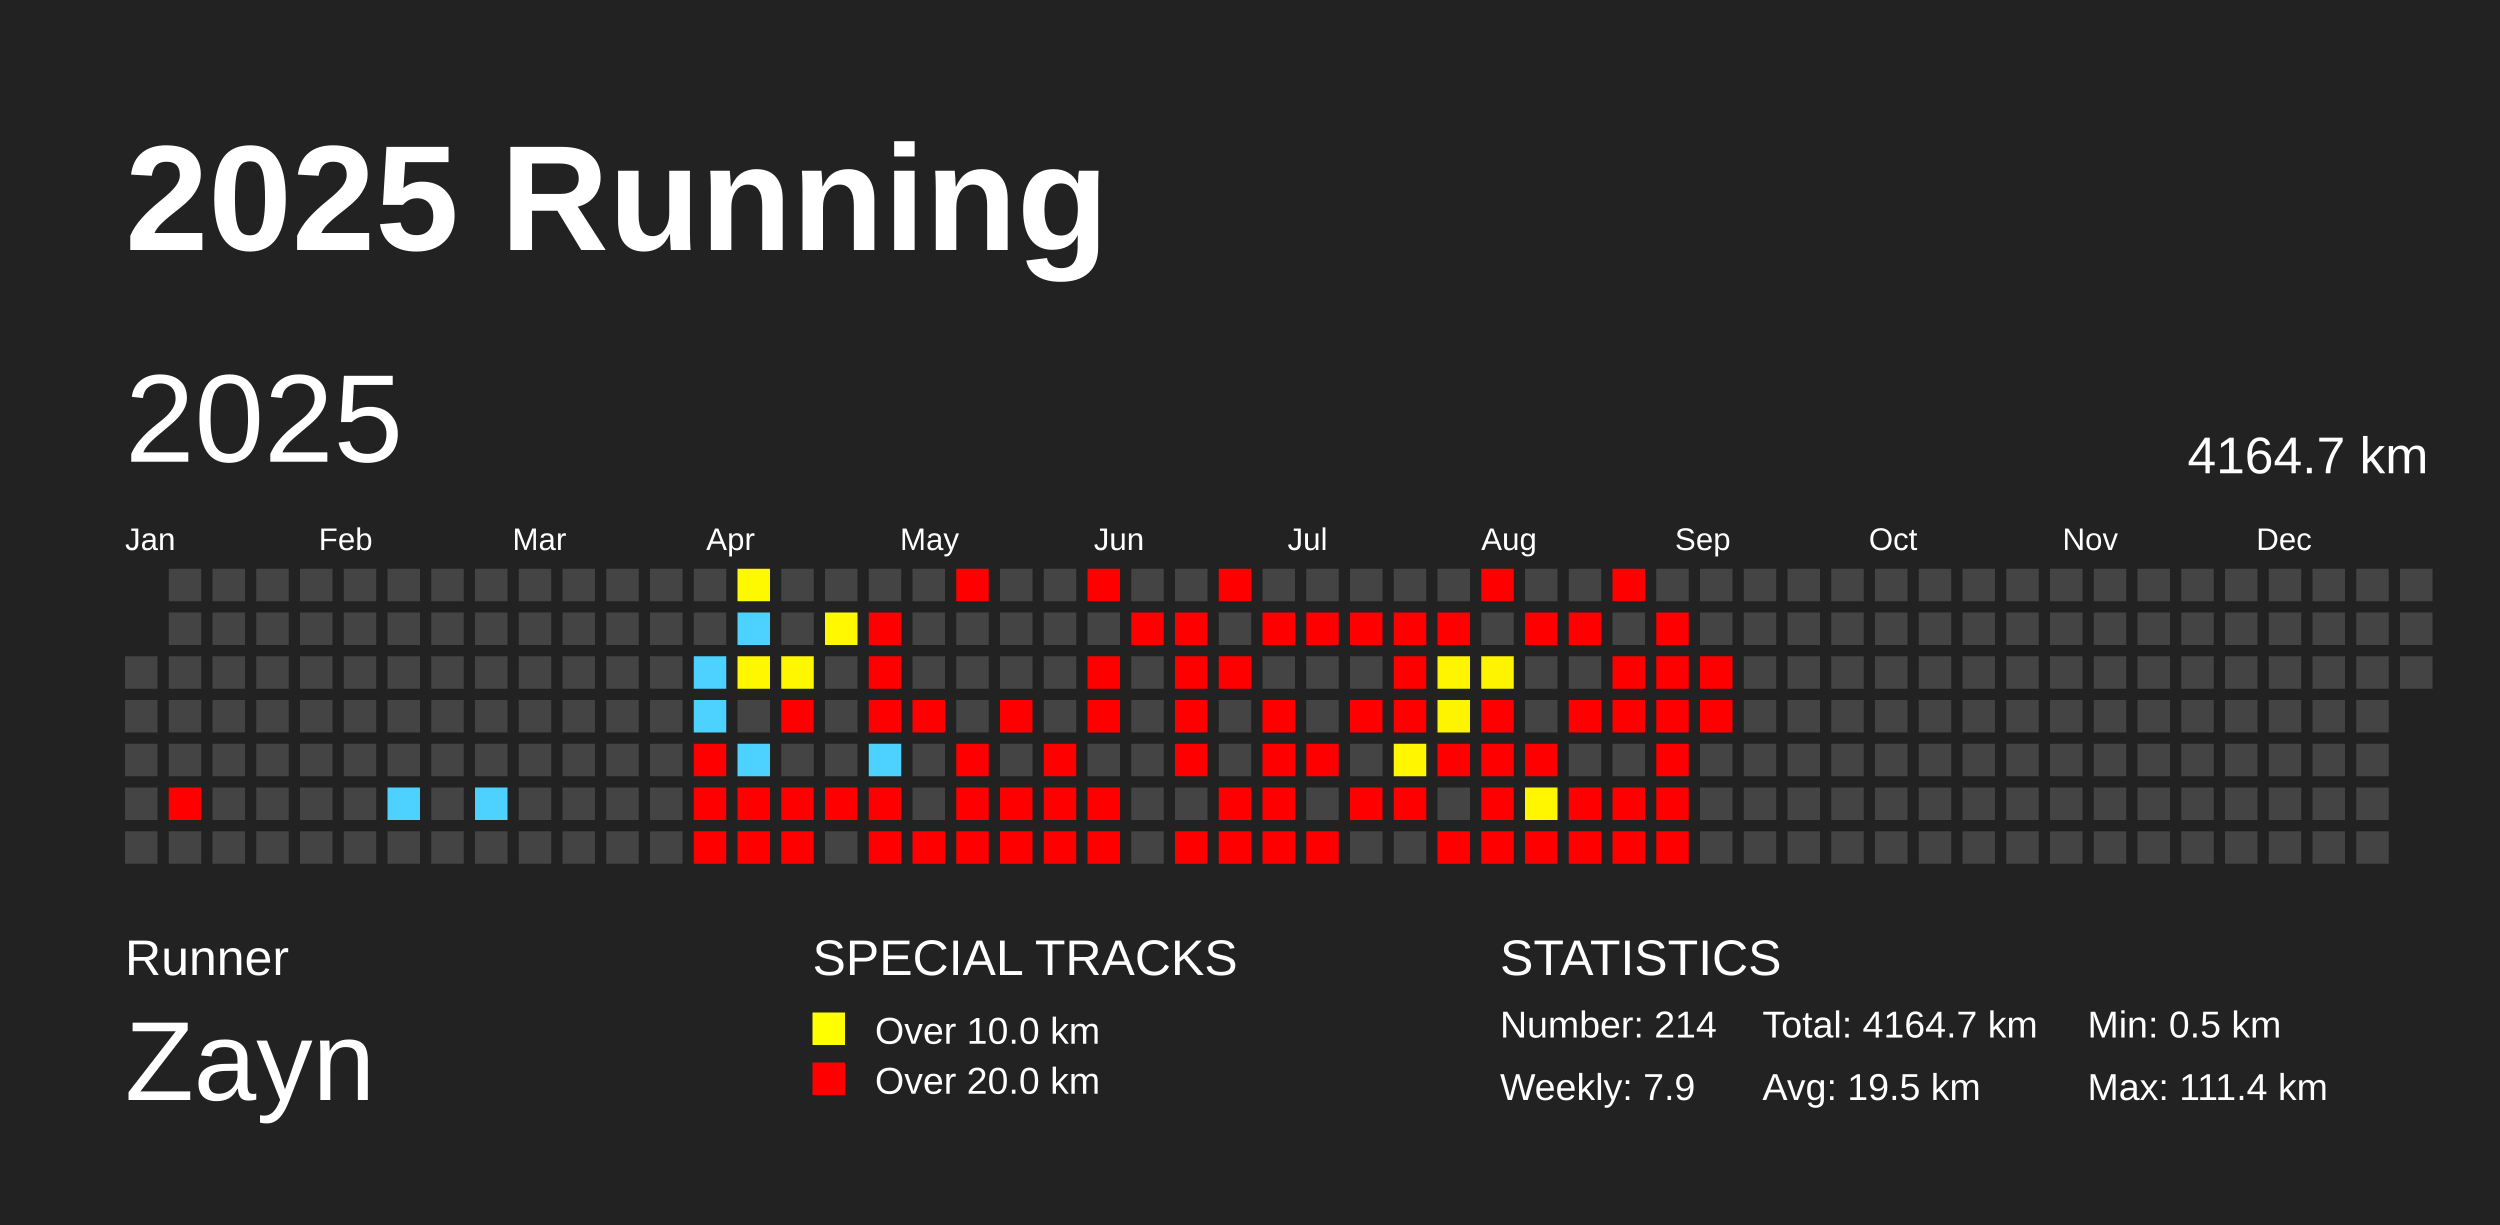
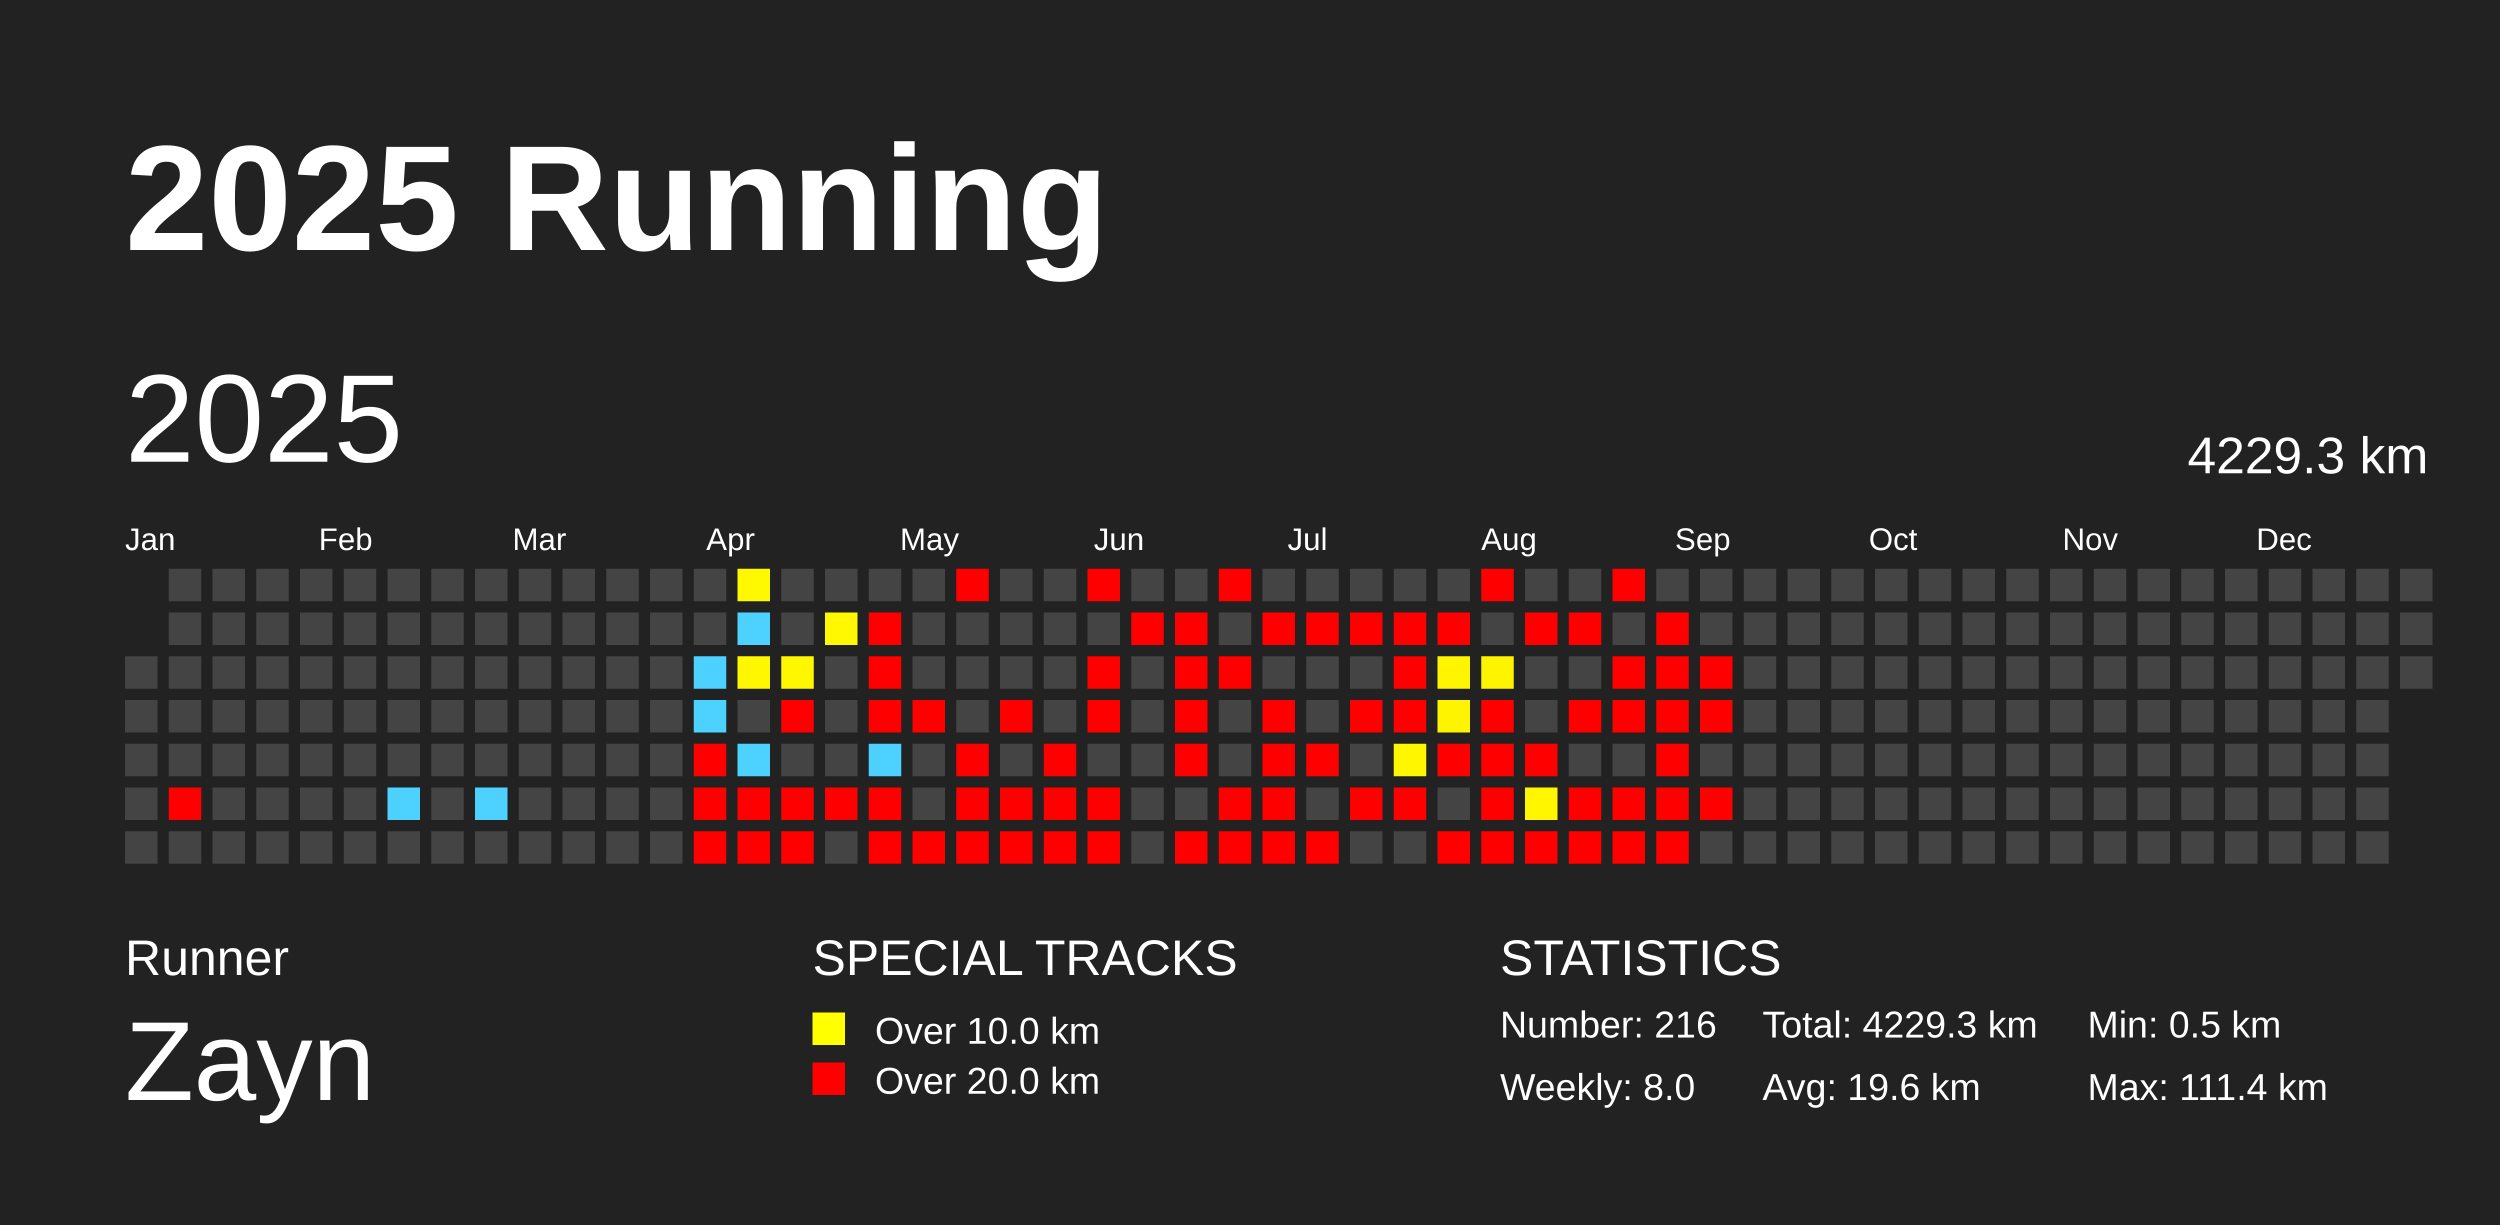
<svg xmlns="http://www.w3.org/2000/svg" baseProfile="full" height="98mm" version="1.1" viewBox="0,0,200,98" width="200mm">
  <defs />
  <rect fill="#222222" height="98" width="200" x="0" y="0" />
  <text fill="#FFFFFF" style="font-size:12px; font-family:Arial; font-weight:bold;" x="10" y="20">2025 Running</text>
  <text fill="#FFFFFF" style="font-size:4px; font-family:Arial" x="10" y="78">Runner</text>
  <text fill="#FFFFFF" style="font-size:9px; font-family:Arial" x="10" y="88">Zayn</text>
  <text fill="#FFFFFF" style="font-size:4px; font-family:Arial" x="65" y="78">SPECIAL TRACKS</text>
  <rect fill="yellow" height="2.6" width="2.6" x="65" y="81" />
  <text fill="#FFFFFF" style="font-size:3px; font-family:Arial" x="70" y="83.5">Over 10.0 km</text>
  <rect fill="red" height="2.6" width="2.6" x="65" y="85" />
  <text fill="#FFFFFF" style="font-size:3px; font-family:Arial" x="70" y="87.5">Over 20.0 km</text>
  <text fill="#FFFFFF" style="font-size:4px; font-family:Arial" x="120" y="78">STATISTICS</text>
-   <text fill="#FFFFFF" style="font-size:3px; font-family:Arial" x="120" y="83">Number: 214</text>
-   <text fill="#FFFFFF" style="font-size:3px; font-family:Arial" x="120" y="88">Weekly: 7.9</text>
-   <text fill="#FFFFFF" style="font-size:3px; font-family:Arial" x="141" y="83">Total: 4164.7 km</text>
-   <text fill="#FFFFFF" style="font-size:3px; font-family:Arial" x="141" y="88">Avg: 19.5 km</text>
+   <text fill="#FFFFFF" style="font-size:3px; font-family:Arial" x="120" y="83">Number: 216</text>
+   <text fill="#FFFFFF" style="font-size:3px; font-family:Arial" x="120" y="88">Weekly: 8.0</text>
+   <text fill="#FFFFFF" style="font-size:3px; font-family:Arial" x="141" y="83">Total: 4229.3 km</text>
+   <text fill="#FFFFFF" style="font-size:3px; font-family:Arial" x="141" y="88">Avg: 19.6 km</text>
  <text fill="#FFFFFF" style="font-size:3px; font-family:Arial" x="167" y="83">Min: 0.5 km</text>
  <text fill="#FFFFFF" style="font-size:3px; font-family:Arial" x="167" y="88">Max: 111.4 km</text>
  <text dominant-baseline="hanging" fill="#FFFFFF" style="font-size:10.0px; font-family:Arial;" x="10" y="30">2025</text>
-   <text dominant-baseline="hanging" fill="#FFFFFF" style="font-size:4.125px; font-family:Arial;" x="175" y="35">4164.7 km</text>
+   <text dominant-baseline="hanging" fill="#FFFFFF" style="font-size:4.125px; font-family:Arial;" x="175" y="35">4229.3 km</text>
  <text fill="#FFFFFF" style="font-size:2.5px; font-family:Arial" x="10.0" y="44">Jan</text>
  <text fill="#FFFFFF" style="font-size:2.5px; font-family:Arial" x="25.5" y="44">Feb</text>
  <text fill="#FFFFFF" style="font-size:2.5px; font-family:Arial" x="41.0" y="44">Mar</text>
  <text fill="#FFFFFF" style="font-size:2.5px; font-family:Arial" x="56.5" y="44">Apr</text>
  <text fill="#FFFFFF" style="font-size:2.5px; font-family:Arial" x="72.0" y="44">May</text>
  <text fill="#FFFFFF" style="font-size:2.5px; font-family:Arial" x="87.5" y="44">Jun</text>
  <text fill="#FFFFFF" style="font-size:2.5px; font-family:Arial" x="103.0" y="44">Jul</text>
  <text fill="#FFFFFF" style="font-size:2.5px; font-family:Arial" x="118.5" y="44">Aug</text>
  <text fill="#FFFFFF" style="font-size:2.5px; font-family:Arial" x="134.0" y="44">Sep</text>
  <text fill="#FFFFFF" style="font-size:2.5px; font-family:Arial" x="149.5" y="44">Oct</text>
  <text fill="#FFFFFF" style="font-size:2.5px; font-family:Arial" x="165.0" y="44">Nov</text>
  <text fill="#FFFFFF" style="font-size:2.5px; font-family:Arial" x="180.5" y="44">Dec</text>
  <rect fill="#444444" height="2.6" width="2.6" x="10.0" y="52.5" />
  <rect fill="#444444" height="2.6" width="2.6" x="10.0" y="56.0" />
  <rect fill="#444444" height="2.6" width="2.6" x="10.0" y="59.5" />
  <rect fill="#444444" height="2.6" width="2.6" x="10.0" y="63.0" />
  <rect fill="#444444" height="2.6" width="2.6" x="10.0" y="66.5" />
  <rect fill="#444444" height="2.6" width="2.6" x="13.5" y="45.5" />
  <rect fill="#444444" height="2.6" width="2.6" x="13.5" y="49.0" />
  <rect fill="#444444" height="2.6" width="2.6" x="13.5" y="52.5" />
  <rect fill="#444444" height="2.6" width="2.6" x="13.5" y="56.0" />
  <rect fill="#444444" height="2.6" width="2.6" x="13.5" y="59.5" />
  <rect fill="red" height="2.6" width="2.6" x="13.5" y="63.0" />
  <rect fill="#444444" height="2.6" width="2.6" x="13.5" y="66.5" />
  <rect fill="#444444" height="2.6" width="2.6" x="17.0" y="45.5" />
  <rect fill="#444444" height="2.6" width="2.6" x="17.0" y="49.0" />
  <rect fill="#444444" height="2.6" width="2.6" x="17.0" y="52.5" />
  <rect fill="#444444" height="2.6" width="2.6" x="17.0" y="56.0" />
  <rect fill="#444444" height="2.6" width="2.6" x="17.0" y="59.5" />
  <rect fill="#444444" height="2.6" width="2.6" x="17.0" y="63.0" />
  <rect fill="#444444" height="2.6" width="2.6" x="17.0" y="66.5" />
  <rect fill="#444444" height="2.6" width="2.6" x="20.5" y="45.5" />
  <rect fill="#444444" height="2.6" width="2.6" x="20.5" y="49.0" />
  <rect fill="#444444" height="2.6" width="2.6" x="20.5" y="52.5" />
  <rect fill="#444444" height="2.6" width="2.6" x="20.5" y="56.0" />
  <rect fill="#444444" height="2.6" width="2.6" x="20.5" y="59.5" />
  <rect fill="#444444" height="2.6" width="2.6" x="20.5" y="63.0" />
  <rect fill="#444444" height="2.6" width="2.6" x="20.5" y="66.5" />
  <rect fill="#444444" height="2.6" width="2.6" x="24.0" y="45.5" />
  <rect fill="#444444" height="2.6" width="2.6" x="24.0" y="49.0" />
  <rect fill="#444444" height="2.6" width="2.6" x="24.0" y="52.5" />
  <rect fill="#444444" height="2.6" width="2.6" x="24.0" y="56.0" />
  <rect fill="#444444" height="2.6" width="2.6" x="24.0" y="59.5" />
  <rect fill="#444444" height="2.6" width="2.6" x="24.0" y="63.0" />
  <rect fill="#444444" height="2.6" width="2.6" x="24.0" y="66.5" />
  <rect fill="#444444" height="2.6" width="2.6" x="27.5" y="45.5" />
  <rect fill="#444444" height="2.6" width="2.6" x="27.5" y="49.0" />
  <rect fill="#444444" height="2.6" width="2.6" x="27.5" y="52.5" />
  <rect fill="#444444" height="2.6" width="2.6" x="27.5" y="56.0" />
  <rect fill="#444444" height="2.6" width="2.6" x="27.5" y="59.5" />
  <rect fill="#444444" height="2.6" width="2.6" x="27.5" y="63.0" />
  <rect fill="#444444" height="2.6" width="2.6" x="27.5" y="66.5" />
  <rect fill="#444444" height="2.6" width="2.6" x="31.0" y="45.5" />
  <rect fill="#444444" height="2.6" width="2.6" x="31.0" y="49.0" />
  <rect fill="#444444" height="2.6" width="2.6" x="31.0" y="52.5" />
  <rect fill="#444444" height="2.6" width="2.6" x="31.0" y="56.0" />
  <rect fill="#444444" height="2.6" width="2.6" x="31.0" y="59.5" />
  <rect fill="#4dd2ff" height="2.6" width="2.6" x="31.0" y="63.0" />
  <rect fill="#444444" height="2.6" width="2.6" x="31.0" y="66.5" />
  <rect fill="#444444" height="2.6" width="2.6" x="34.5" y="45.5" />
  <rect fill="#444444" height="2.6" width="2.6" x="34.5" y="49.0" />
  <rect fill="#444444" height="2.6" width="2.6" x="34.5" y="52.5" />
  <rect fill="#444444" height="2.6" width="2.6" x="34.5" y="56.0" />
  <rect fill="#444444" height="2.6" width="2.6" x="34.5" y="59.5" />
  <rect fill="#444444" height="2.6" width="2.6" x="34.5" y="63.0" />
  <rect fill="#444444" height="2.6" width="2.6" x="34.5" y="66.5" />
  <rect fill="#444444" height="2.6" width="2.6" x="38.0" y="45.5" />
  <rect fill="#444444" height="2.6" width="2.6" x="38.0" y="49.0" />
  <rect fill="#444444" height="2.6" width="2.6" x="38.0" y="52.5" />
  <rect fill="#444444" height="2.6" width="2.6" x="38.0" y="56.0" />
  <rect fill="#444444" height="2.6" width="2.6" x="38.0" y="59.5" />
  <rect fill="#4dd2ff" height="2.6" width="2.6" x="38.0" y="63.0" />
  <rect fill="#444444" height="2.6" width="2.6" x="38.0" y="66.5" />
  <rect fill="#444444" height="2.6" width="2.6" x="41.5" y="45.5" />
  <rect fill="#444444" height="2.6" width="2.6" x="41.5" y="49.0" />
  <rect fill="#444444" height="2.6" width="2.6" x="41.5" y="52.5" />
  <rect fill="#444444" height="2.6" width="2.6" x="41.5" y="56.0" />
  <rect fill="#444444" height="2.6" width="2.6" x="41.5" y="59.5" />
  <rect fill="#444444" height="2.6" width="2.6" x="41.5" y="63.0" />
  <rect fill="#444444" height="2.6" width="2.6" x="41.5" y="66.5" />
  <rect fill="#444444" height="2.6" width="2.6" x="45.0" y="45.5" />
  <rect fill="#444444" height="2.6" width="2.6" x="45.0" y="49.0" />
  <rect fill="#444444" height="2.6" width="2.6" x="45.0" y="52.5" />
  <rect fill="#444444" height="2.6" width="2.6" x="45.0" y="56.0" />
  <rect fill="#444444" height="2.6" width="2.6" x="45.0" y="59.5" />
  <rect fill="#444444" height="2.6" width="2.6" x="45.0" y="63.0" />
  <rect fill="#444444" height="2.6" width="2.6" x="45.0" y="66.5" />
  <rect fill="#444444" height="2.6" width="2.6" x="48.5" y="45.5" />
  <rect fill="#444444" height="2.6" width="2.6" x="48.5" y="49.0" />
  <rect fill="#444444" height="2.6" width="2.6" x="48.5" y="52.5" />
  <rect fill="#444444" height="2.6" width="2.6" x="48.5" y="56.0" />
  <rect fill="#444444" height="2.6" width="2.6" x="48.5" y="59.5" />
  <rect fill="#444444" height="2.6" width="2.6" x="48.5" y="63.0" />
  <rect fill="#444444" height="2.6" width="2.6" x="48.5" y="66.5" />
  <rect fill="#444444" height="2.6" width="2.6" x="52.0" y="45.5" />
  <rect fill="#444444" height="2.6" width="2.6" x="52.0" y="49.0" />
  <rect fill="#444444" height="2.6" width="2.6" x="52.0" y="52.5" />
  <rect fill="#444444" height="2.6" width="2.6" x="52.0" y="56.0" />
  <rect fill="#444444" height="2.6" width="2.6" x="52.0" y="59.5" />
  <rect fill="#444444" height="2.6" width="2.6" x="52.0" y="63.0" />
  <rect fill="#444444" height="2.6" width="2.6" x="52.0" y="66.5" />
  <rect fill="#444444" height="2.6" width="2.6" x="55.5" y="45.5" />
  <rect fill="#444444" height="2.6" width="2.6" x="55.5" y="49.0" />
  <rect fill="#4dd2ff" height="2.6" width="2.6" x="55.5" y="52.5" />
  <rect fill="#4dd2ff" height="2.6" width="2.6" x="55.5" y="56.0" />
  <rect fill="red" height="2.6" width="2.6" x="55.5" y="59.5" />
  <rect fill="red" height="2.6" width="2.6" x="55.5" y="63.0" />
  <rect fill="red" height="2.6" width="2.6" x="55.5" y="66.5" />
  <rect fill="#fff900" height="2.6" width="2.6" x="59.0" y="45.5" />
  <rect fill="#4dd2ff" height="2.6" width="2.6" x="59.0" y="49.0" />
  <rect fill="#fff700" height="2.6" width="2.6" x="59.0" y="52.5" />
  <rect fill="#444444" height="2.6" width="2.6" x="59.0" y="56.0" />
  <rect fill="#4dd2ff" height="2.6" width="2.6" x="59.0" y="59.5" />
  <rect fill="red" height="2.6" width="2.6" x="59.0" y="63.0" />
  <rect fill="red" height="2.6" width="2.6" x="59.0" y="66.5" />
  <rect fill="#444444" height="2.6" width="2.6" x="62.5" y="45.5" />
  <rect fill="#444444" height="2.6" width="2.6" x="62.5" y="49.0" />
  <rect fill="#fff700" height="2.6" width="2.6" x="62.5" y="52.5" />
  <rect fill="red" height="2.6" width="2.6" x="62.5" y="56.0" />
  <rect fill="#444444" height="2.6" width="2.6" x="62.5" y="59.5" />
  <rect fill="red" height="2.6" width="2.6" x="62.5" y="63.0" />
  <rect fill="red" height="2.6" width="2.6" x="62.5" y="66.5" />
  <rect fill="#444444" height="2.6" width="2.6" x="66.0" y="45.5" />
  <rect fill="#fff800" height="2.6" width="2.6" x="66.0" y="49.0" />
  <rect fill="#444444" height="2.6" width="2.6" x="66.0" y="52.5" />
  <rect fill="#444444" height="2.6" width="2.6" x="66.0" y="56.0" />
  <rect fill="#444444" height="2.6" width="2.6" x="66.0" y="59.5" />
  <rect fill="red" height="2.6" width="2.6" x="66.0" y="63.0" />
  <rect fill="#444444" height="2.6" width="2.6" x="66.0" y="66.5" />
  <rect fill="#444444" height="2.6" width="2.6" x="69.5" y="45.5" />
  <rect fill="red" height="2.6" width="2.6" x="69.5" y="49.0" />
  <rect fill="red" height="2.6" width="2.6" x="69.5" y="52.5" />
  <rect fill="red" height="2.6" width="2.6" x="69.5" y="56.0" />
  <rect fill="#4dd2ff" height="2.6" width="2.6" x="69.5" y="59.5" />
  <rect fill="red" height="2.6" width="2.6" x="69.5" y="63.0" />
  <rect fill="red" height="2.6" width="2.6" x="69.5" y="66.5" />
  <rect fill="#444444" height="2.6" width="2.6" x="73.0" y="45.5" />
  <rect fill="#444444" height="2.6" width="2.6" x="73.0" y="49.0" />
  <rect fill="#444444" height="2.6" width="2.6" x="73.0" y="52.5" />
  <rect fill="red" height="2.6" width="2.6" x="73.0" y="56.0" />
  <rect fill="#444444" height="2.6" width="2.6" x="73.0" y="59.5" />
  <rect fill="#444444" height="2.6" width="2.6" x="73.0" y="63.0" />
  <rect fill="red" height="2.6" width="2.6" x="73.0" y="66.5" />
  <rect fill="red" height="2.6" width="2.6" x="76.5" y="45.5" />
  <rect fill="#444444" height="2.6" width="2.6" x="76.5" y="49.0" />
  <rect fill="#444444" height="2.6" width="2.6" x="76.5" y="52.5" />
  <rect fill="#444444" height="2.6" width="2.6" x="76.5" y="56.0" />
  <rect fill="red" height="2.6" width="2.6" x="76.5" y="59.5" />
  <rect fill="red" height="2.6" width="2.6" x="76.5" y="63.0" />
  <rect fill="red" height="2.6" width="2.6" x="76.5" y="66.5" />
  <rect fill="#444444" height="2.6" width="2.6" x="80.0" y="45.5" />
  <rect fill="#444444" height="2.6" width="2.6" x="80.0" y="49.0" />
  <rect fill="#444444" height="2.6" width="2.6" x="80.0" y="52.5" />
  <rect fill="red" height="2.6" width="2.6" x="80.0" y="56.0" />
  <rect fill="#444444" height="2.6" width="2.6" x="80.0" y="59.5" />
  <rect fill="red" height="2.6" width="2.6" x="80.0" y="63.0" />
  <rect fill="red" height="2.6" width="2.6" x="80.0" y="66.5" />
  <rect fill="#444444" height="2.6" width="2.6" x="83.5" y="45.5" />
  <rect fill="#444444" height="2.6" width="2.6" x="83.5" y="49.0" />
  <rect fill="#444444" height="2.6" width="2.6" x="83.5" y="52.5" />
  <rect fill="#444444" height="2.6" width="2.6" x="83.5" y="56.0" />
  <rect fill="red" height="2.6" width="2.6" x="83.5" y="59.5" />
  <rect fill="red" height="2.6" width="2.6" x="83.5" y="63.0" />
  <rect fill="red" height="2.6" width="2.6" x="83.5" y="66.5" />
  <rect fill="red" height="2.6" width="2.6" x="87.0" y="45.5" />
  <rect fill="#444444" height="2.6" width="2.6" x="87.0" y="49.0" />
  <rect fill="red" height="2.6" width="2.6" x="87.0" y="52.5" />
  <rect fill="red" height="2.6" width="2.6" x="87.0" y="56.0" />
  <rect fill="#444444" height="2.6" width="2.6" x="87.0" y="59.5" />
  <rect fill="red" height="2.6" width="2.6" x="87.0" y="63.0" />
  <rect fill="red" height="2.6" width="2.6" x="87.0" y="66.5" />
  <rect fill="#444444" height="2.6" width="2.6" x="90.5" y="45.5" />
  <rect fill="red" height="2.6" width="2.6" x="90.5" y="49.0" />
  <rect fill="#444444" height="2.6" width="2.6" x="90.5" y="52.5" />
  <rect fill="#444444" height="2.6" width="2.6" x="90.5" y="56.0" />
  <rect fill="#444444" height="2.6" width="2.6" x="90.5" y="59.5" />
  <rect fill="#444444" height="2.6" width="2.6" x="90.5" y="63.0" />
  <rect fill="#444444" height="2.6" width="2.6" x="90.5" y="66.5" />
  <rect fill="#444444" height="2.6" width="2.6" x="94.0" y="45.5" />
  <rect fill="red" height="2.6" width="2.6" x="94.0" y="49.0" />
  <rect fill="red" height="2.6" width="2.6" x="94.0" y="52.5" />
  <rect fill="red" height="2.6" width="2.6" x="94.0" y="56.0" />
  <rect fill="red" height="2.6" width="2.6" x="94.0" y="59.5" />
  <rect fill="#444444" height="2.6" width="2.6" x="94.0" y="63.0" />
  <rect fill="red" height="2.6" width="2.6" x="94.0" y="66.5" />
  <rect fill="red" height="2.6" width="2.6" x="97.5" y="45.5" />
  <rect fill="#444444" height="2.6" width="2.6" x="97.5" y="49.0" />
  <rect fill="red" height="2.6" width="2.6" x="97.5" y="52.5" />
  <rect fill="#444444" height="2.6" width="2.6" x="97.5" y="56.0" />
  <rect fill="#444444" height="2.6" width="2.6" x="97.5" y="59.5" />
  <rect fill="red" height="2.6" width="2.6" x="97.5" y="63.0" />
  <rect fill="red" height="2.6" width="2.6" x="97.5" y="66.5" />
  <rect fill="#444444" height="2.6" width="2.6" x="101.0" y="45.5" />
  <rect fill="red" height="2.6" width="2.6" x="101.0" y="49.0" />
  <rect fill="#444444" height="2.6" width="2.6" x="101.0" y="52.5" />
  <rect fill="red" height="2.6" width="2.6" x="101.0" y="56.0" />
  <rect fill="red" height="2.6" width="2.6" x="101.0" y="59.5" />
  <rect fill="red" height="2.6" width="2.6" x="101.0" y="63.0" />
  <rect fill="red" height="2.6" width="2.6" x="101.0" y="66.5" />
  <rect fill="#444444" height="2.6" width="2.6" x="104.5" y="45.5" />
  <rect fill="red" height="2.6" width="2.6" x="104.5" y="49.0" />
  <rect fill="#444444" height="2.6" width="2.6" x="104.5" y="52.5" />
  <rect fill="#444444" height="2.6" width="2.6" x="104.5" y="56.0" />
  <rect fill="red" height="2.6" width="2.6" x="104.5" y="59.5" />
  <rect fill="#444444" height="2.6" width="2.6" x="104.5" y="63.0" />
  <rect fill="red" height="2.6" width="2.6" x="104.5" y="66.5" />
  <rect fill="#444444" height="2.6" width="2.6" x="108.0" y="45.5" />
  <rect fill="red" height="2.6" width="2.6" x="108.0" y="49.0" />
  <rect fill="#444444" height="2.6" width="2.6" x="108.0" y="52.5" />
  <rect fill="red" height="2.6" width="2.6" x="108.0" y="56.0" />
  <rect fill="#444444" height="2.6" width="2.6" x="108.0" y="59.5" />
  <rect fill="red" height="2.6" width="2.6" x="108.0" y="63.0" />
  <rect fill="#444444" height="2.6" width="2.6" x="108.0" y="66.5" />
  <rect fill="#444444" height="2.6" width="2.6" x="111.5" y="45.5" />
  <rect fill="red" height="2.6" width="2.6" x="111.5" y="49.0" />
  <rect fill="red" height="2.6" width="2.6" x="111.5" y="52.5" />
  <rect fill="red" height="2.6" width="2.6" x="111.5" y="56.0" />
  <rect fill="#fff600" height="2.6" width="2.6" x="111.5" y="59.5" />
  <rect fill="red" height="2.6" width="2.6" x="111.5" y="63.0" />
  <rect fill="#444444" height="2.6" width="2.6" x="111.5" y="66.5" />
  <rect fill="#444444" height="2.6" width="2.6" x="115.0" y="45.5" />
  <rect fill="red" height="2.6" width="2.6" x="115.0" y="49.0" />
  <rect fill="#fff500" height="2.6" width="2.6" x="115.0" y="52.5" />
  <rect fill="#fff400" height="2.6" width="2.6" x="115.0" y="56.0" />
  <rect fill="red" height="2.6" width="2.6" x="115.0" y="59.5" />
  <rect fill="#444444" height="2.6" width="2.6" x="115.0" y="63.0" />
  <rect fill="red" height="2.6" width="2.6" x="115.0" y="66.5" />
  <rect fill="red" height="2.6" width="2.6" x="118.5" y="45.5" />
  <rect fill="#444444" height="2.6" width="2.6" x="118.5" y="49.0" />
  <rect fill="#fff400" height="2.6" width="2.6" x="118.5" y="52.5" />
  <rect fill="red" height="2.6" width="2.6" x="118.5" y="56.0" />
  <rect fill="red" height="2.6" width="2.6" x="118.5" y="59.5" />
  <rect fill="red" height="2.6" width="2.6" x="118.5" y="63.0" />
  <rect fill="red" height="2.6" width="2.6" x="118.5" y="66.5" />
  <rect fill="#444444" height="2.6" width="2.6" x="122.0" y="45.5" />
  <rect fill="red" height="2.6" width="2.6" x="122.0" y="49.0" />
  <rect fill="#444444" height="2.6" width="2.6" x="122.0" y="52.5" />
  <rect fill="#444444" height="2.6" width="2.6" x="122.0" y="56.0" />
  <rect fill="red" height="2.6" width="2.6" x="122.0" y="59.5" />
  <rect fill="#fff600" height="2.6" width="2.6" x="122.0" y="63.0" />
  <rect fill="red" height="2.6" width="2.6" x="122.0" y="66.5" />
  <rect fill="#444444" height="2.6" width="2.6" x="125.5" y="45.5" />
  <rect fill="red" height="2.6" width="2.6" x="125.5" y="49.0" />
  <rect fill="#444444" height="2.6" width="2.6" x="125.5" y="52.5" />
  <rect fill="red" height="2.6" width="2.6" x="125.5" y="56.0" />
  <rect fill="#444444" height="2.6" width="2.6" x="125.5" y="59.5" />
  <rect fill="red" height="2.6" width="2.6" x="125.5" y="63.0" />
  <rect fill="red" height="2.6" width="2.6" x="125.5" y="66.5" />
  <rect fill="red" height="2.6" width="2.6" x="129.0" y="45.5" />
  <rect fill="#444444" height="2.6" width="2.6" x="129.0" y="49.0" />
  <rect fill="red" height="2.6" width="2.6" x="129.0" y="52.5" />
  <rect fill="red" height="2.6" width="2.6" x="129.0" y="56.0" />
  <rect fill="#444444" height="2.6" width="2.6" x="129.0" y="59.5" />
  <rect fill="red" height="2.6" width="2.6" x="129.0" y="63.0" />
  <rect fill="red" height="2.6" width="2.6" x="129.0" y="66.5" />
  <rect fill="#444444" height="2.6" width="2.6" x="132.5" y="45.5" />
  <rect fill="red" height="2.6" width="2.6" x="132.5" y="49.0" />
  <rect fill="red" height="2.6" width="2.6" x="132.5" y="52.5" />
  <rect fill="red" height="2.6" width="2.6" x="132.5" y="56.0" />
  <rect fill="red" height="2.6" width="2.6" x="132.5" y="59.5" />
  <rect fill="red" height="2.6" width="2.6" x="132.5" y="63.0" />
  <rect fill="red" height="2.6" width="2.6" x="132.5" y="66.5" />
  <rect fill="#444444" height="2.6" width="2.6" x="136.0" y="45.5" />
  <rect fill="#444444" height="2.6" width="2.6" x="136.0" y="49.0" />
  <rect fill="red" height="2.6" width="2.6" x="136.0" y="52.5" />
  <rect fill="red" height="2.6" width="2.6" x="136.0" y="56.0" />
  <rect fill="#444444" height="2.6" width="2.6" x="136.0" y="59.5" />
-   <rect fill="#444444" height="2.6" width="2.6" x="136.0" y="63.0" />
+   <rect fill="red" height="2.6" width="2.6" x="136.0" y="63.0" />
  <rect fill="#444444" height="2.6" width="2.6" x="136.0" y="66.5" />
  <rect fill="#444444" height="2.6" width="2.6" x="139.5" y="45.5" />
  <rect fill="#444444" height="2.6" width="2.6" x="139.5" y="49.0" />
  <rect fill="#444444" height="2.6" width="2.6" x="139.5" y="52.5" />
  <rect fill="#444444" height="2.6" width="2.6" x="139.5" y="56.0" />
  <rect fill="#444444" height="2.6" width="2.6" x="139.5" y="59.5" />
  <rect fill="#444444" height="2.6" width="2.6" x="139.5" y="63.0" />
  <rect fill="#444444" height="2.6" width="2.6" x="139.5" y="66.5" />
  <rect fill="#444444" height="2.6" width="2.6" x="143.0" y="45.5" />
  <rect fill="#444444" height="2.6" width="2.6" x="143.0" y="49.0" />
  <rect fill="#444444" height="2.6" width="2.6" x="143.0" y="52.5" />
  <rect fill="#444444" height="2.6" width="2.6" x="143.0" y="56.0" />
  <rect fill="#444444" height="2.6" width="2.6" x="143.0" y="59.5" />
  <rect fill="#444444" height="2.6" width="2.6" x="143.0" y="63.0" />
  <rect fill="#444444" height="2.6" width="2.6" x="143.0" y="66.5" />
  <rect fill="#444444" height="2.6" width="2.6" x="146.5" y="45.5" />
  <rect fill="#444444" height="2.6" width="2.6" x="146.5" y="49.0" />
  <rect fill="#444444" height="2.6" width="2.6" x="146.5" y="52.5" />
  <rect fill="#444444" height="2.6" width="2.6" x="146.5" y="56.0" />
  <rect fill="#444444" height="2.6" width="2.6" x="146.5" y="59.5" />
  <rect fill="#444444" height="2.6" width="2.6" x="146.5" y="63.0" />
  <rect fill="#444444" height="2.6" width="2.6" x="146.5" y="66.5" />
  <rect fill="#444444" height="2.6" width="2.6" x="150.0" y="45.5" />
  <rect fill="#444444" height="2.6" width="2.6" x="150.0" y="49.0" />
  <rect fill="#444444" height="2.6" width="2.6" x="150.0" y="52.5" />
  <rect fill="#444444" height="2.6" width="2.6" x="150.0" y="56.0" />
  <rect fill="#444444" height="2.6" width="2.6" x="150.0" y="59.5" />
  <rect fill="#444444" height="2.6" width="2.6" x="150.0" y="63.0" />
  <rect fill="#444444" height="2.6" width="2.6" x="150.0" y="66.5" />
  <rect fill="#444444" height="2.6" width="2.6" x="153.5" y="45.5" />
  <rect fill="#444444" height="2.6" width="2.6" x="153.5" y="49.0" />
  <rect fill="#444444" height="2.6" width="2.6" x="153.5" y="52.5" />
  <rect fill="#444444" height="2.6" width="2.6" x="153.5" y="56.0" />
  <rect fill="#444444" height="2.6" width="2.6" x="153.5" y="59.5" />
  <rect fill="#444444" height="2.6" width="2.6" x="153.5" y="63.0" />
  <rect fill="#444444" height="2.6" width="2.6" x="153.5" y="66.5" />
  <rect fill="#444444" height="2.6" width="2.6" x="157.0" y="45.5" />
  <rect fill="#444444" height="2.6" width="2.6" x="157.0" y="49.0" />
  <rect fill="#444444" height="2.6" width="2.6" x="157.0" y="52.5" />
  <rect fill="#444444" height="2.6" width="2.6" x="157.0" y="56.0" />
  <rect fill="#444444" height="2.6" width="2.6" x="157.0" y="59.5" />
  <rect fill="#444444" height="2.6" width="2.6" x="157.0" y="63.0" />
  <rect fill="#444444" height="2.6" width="2.6" x="157.0" y="66.5" />
  <rect fill="#444444" height="2.6" width="2.6" x="160.5" y="45.5" />
  <rect fill="#444444" height="2.6" width="2.6" x="160.5" y="49.0" />
  <rect fill="#444444" height="2.6" width="2.6" x="160.5" y="52.5" />
  <rect fill="#444444" height="2.6" width="2.6" x="160.5" y="56.0" />
  <rect fill="#444444" height="2.6" width="2.6" x="160.5" y="59.5" />
  <rect fill="#444444" height="2.6" width="2.6" x="160.5" y="63.0" />
  <rect fill="#444444" height="2.6" width="2.6" x="160.5" y="66.5" />
  <rect fill="#444444" height="2.6" width="2.6" x="164.0" y="45.5" />
  <rect fill="#444444" height="2.6" width="2.6" x="164.0" y="49.0" />
  <rect fill="#444444" height="2.6" width="2.6" x="164.0" y="52.5" />
  <rect fill="#444444" height="2.6" width="2.6" x="164.0" y="56.0" />
  <rect fill="#444444" height="2.6" width="2.6" x="164.0" y="59.5" />
  <rect fill="#444444" height="2.6" width="2.6" x="164.0" y="63.0" />
  <rect fill="#444444" height="2.6" width="2.6" x="164.0" y="66.5" />
  <rect fill="#444444" height="2.6" width="2.6" x="167.5" y="45.5" />
  <rect fill="#444444" height="2.6" width="2.6" x="167.5" y="49.0" />
  <rect fill="#444444" height="2.6" width="2.6" x="167.5" y="52.5" />
  <rect fill="#444444" height="2.6" width="2.6" x="167.5" y="56.0" />
  <rect fill="#444444" height="2.6" width="2.6" x="167.5" y="59.5" />
  <rect fill="#444444" height="2.6" width="2.6" x="167.5" y="63.0" />
  <rect fill="#444444" height="2.6" width="2.6" x="167.5" y="66.5" />
  <rect fill="#444444" height="2.6" width="2.6" x="171.0" y="45.5" />
  <rect fill="#444444" height="2.6" width="2.6" x="171.0" y="49.0" />
  <rect fill="#444444" height="2.6" width="2.6" x="171.0" y="52.5" />
  <rect fill="#444444" height="2.6" width="2.6" x="171.0" y="56.0" />
  <rect fill="#444444" height="2.6" width="2.6" x="171.0" y="59.5" />
  <rect fill="#444444" height="2.6" width="2.6" x="171.0" y="63.0" />
  <rect fill="#444444" height="2.6" width="2.6" x="171.0" y="66.5" />
  <rect fill="#444444" height="2.6" width="2.6" x="174.5" y="45.5" />
  <rect fill="#444444" height="2.6" width="2.6" x="174.5" y="49.0" />
  <rect fill="#444444" height="2.6" width="2.6" x="174.5" y="52.5" />
  <rect fill="#444444" height="2.6" width="2.6" x="174.5" y="56.0" />
  <rect fill="#444444" height="2.6" width="2.6" x="174.5" y="59.5" />
  <rect fill="#444444" height="2.6" width="2.6" x="174.5" y="63.0" />
  <rect fill="#444444" height="2.6" width="2.6" x="174.5" y="66.5" />
  <rect fill="#444444" height="2.6" width="2.6" x="178.0" y="45.5" />
  <rect fill="#444444" height="2.6" width="2.6" x="178.0" y="49.0" />
  <rect fill="#444444" height="2.6" width="2.6" x="178.0" y="52.5" />
  <rect fill="#444444" height="2.6" width="2.6" x="178.0" y="56.0" />
  <rect fill="#444444" height="2.6" width="2.6" x="178.0" y="59.5" />
  <rect fill="#444444" height="2.6" width="2.6" x="178.0" y="63.0" />
  <rect fill="#444444" height="2.6" width="2.6" x="178.0" y="66.5" />
  <rect fill="#444444" height="2.6" width="2.6" x="181.5" y="45.5" />
  <rect fill="#444444" height="2.6" width="2.6" x="181.5" y="49.0" />
  <rect fill="#444444" height="2.6" width="2.6" x="181.5" y="52.5" />
  <rect fill="#444444" height="2.6" width="2.6" x="181.5" y="56.0" />
  <rect fill="#444444" height="2.6" width="2.6" x="181.5" y="59.5" />
  <rect fill="#444444" height="2.6" width="2.6" x="181.5" y="63.0" />
  <rect fill="#444444" height="2.6" width="2.6" x="181.5" y="66.5" />
  <rect fill="#444444" height="2.6" width="2.6" x="185.0" y="45.5" />
  <rect fill="#444444" height="2.6" width="2.6" x="185.0" y="49.0" />
  <rect fill="#444444" height="2.6" width="2.6" x="185.0" y="52.5" />
  <rect fill="#444444" height="2.6" width="2.6" x="185.0" y="56.0" />
  <rect fill="#444444" height="2.6" width="2.6" x="185.0" y="59.5" />
  <rect fill="#444444" height="2.6" width="2.6" x="185.0" y="63.0" />
  <rect fill="#444444" height="2.6" width="2.6" x="185.0" y="66.5" />
  <rect fill="#444444" height="2.6" width="2.6" x="188.5" y="45.5" />
  <rect fill="#444444" height="2.6" width="2.6" x="188.5" y="49.0" />
  <rect fill="#444444" height="2.6" width="2.6" x="188.5" y="52.5" />
  <rect fill="#444444" height="2.6" width="2.6" x="188.5" y="56.0" />
  <rect fill="#444444" height="2.6" width="2.6" x="188.5" y="59.5" />
  <rect fill="#444444" height="2.6" width="2.6" x="188.5" y="63.0" />
  <rect fill="#444444" height="2.6" width="2.6" x="188.5" y="66.5" />
  <rect fill="#444444" height="2.6" width="2.6" x="192.0" y="45.5" />
  <rect fill="#444444" height="2.6" width="2.6" x="192.0" y="49.0" />
  <rect fill="#444444" height="2.6" width="2.6" x="192.0" y="52.5" />
</svg>
